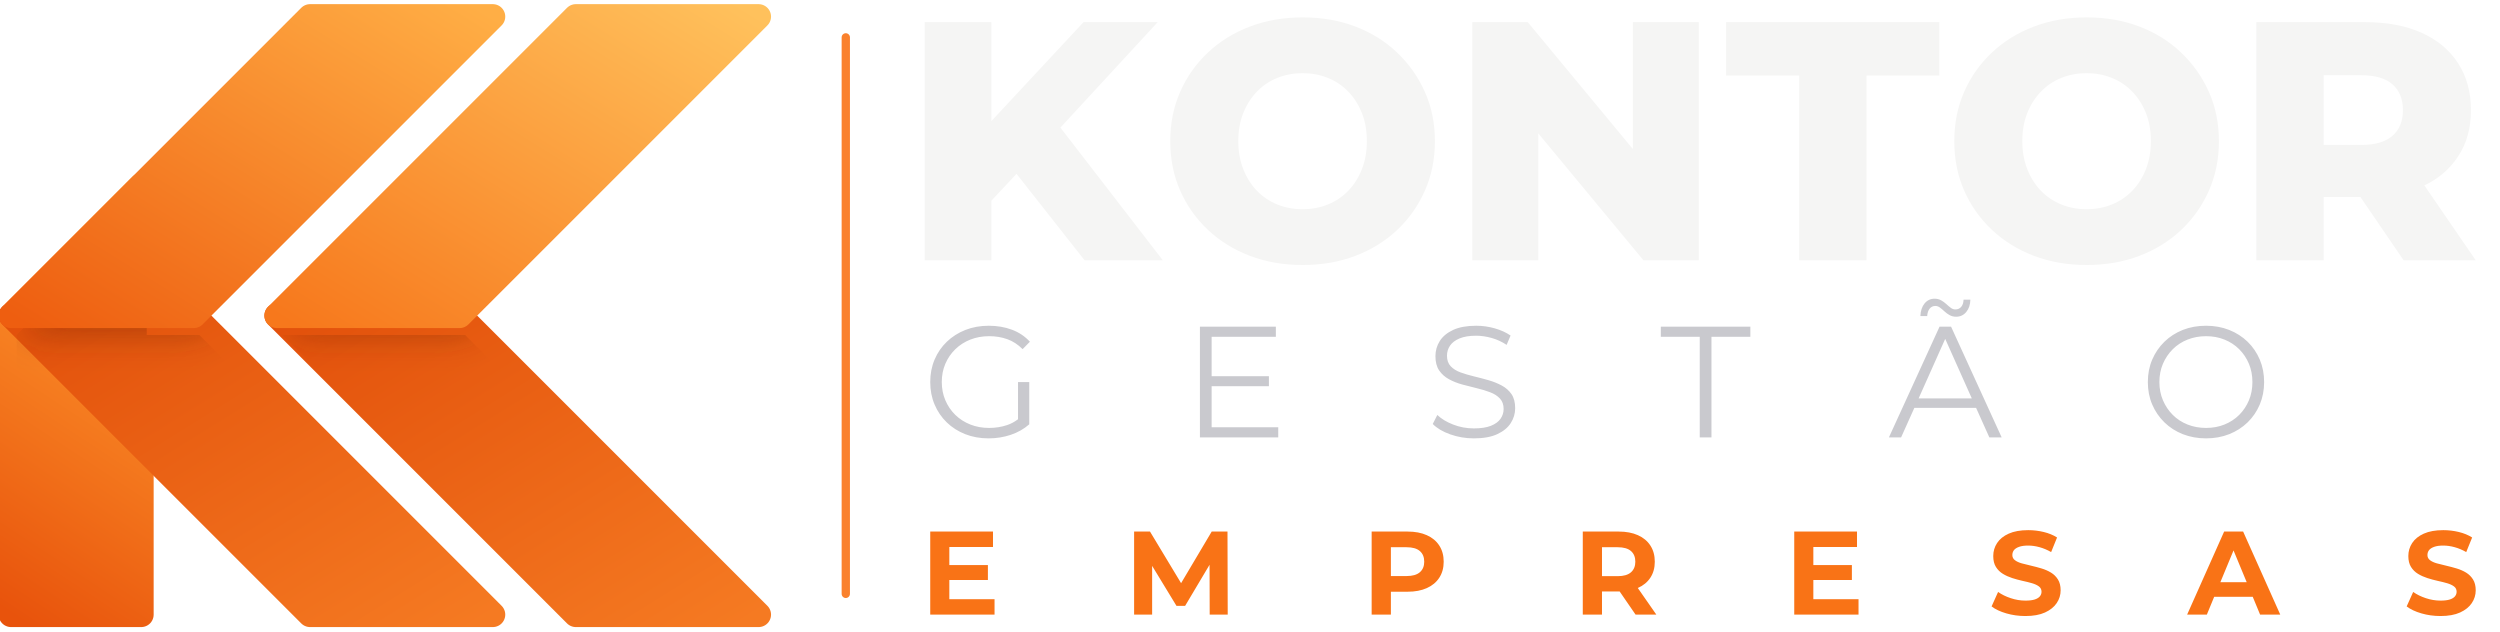
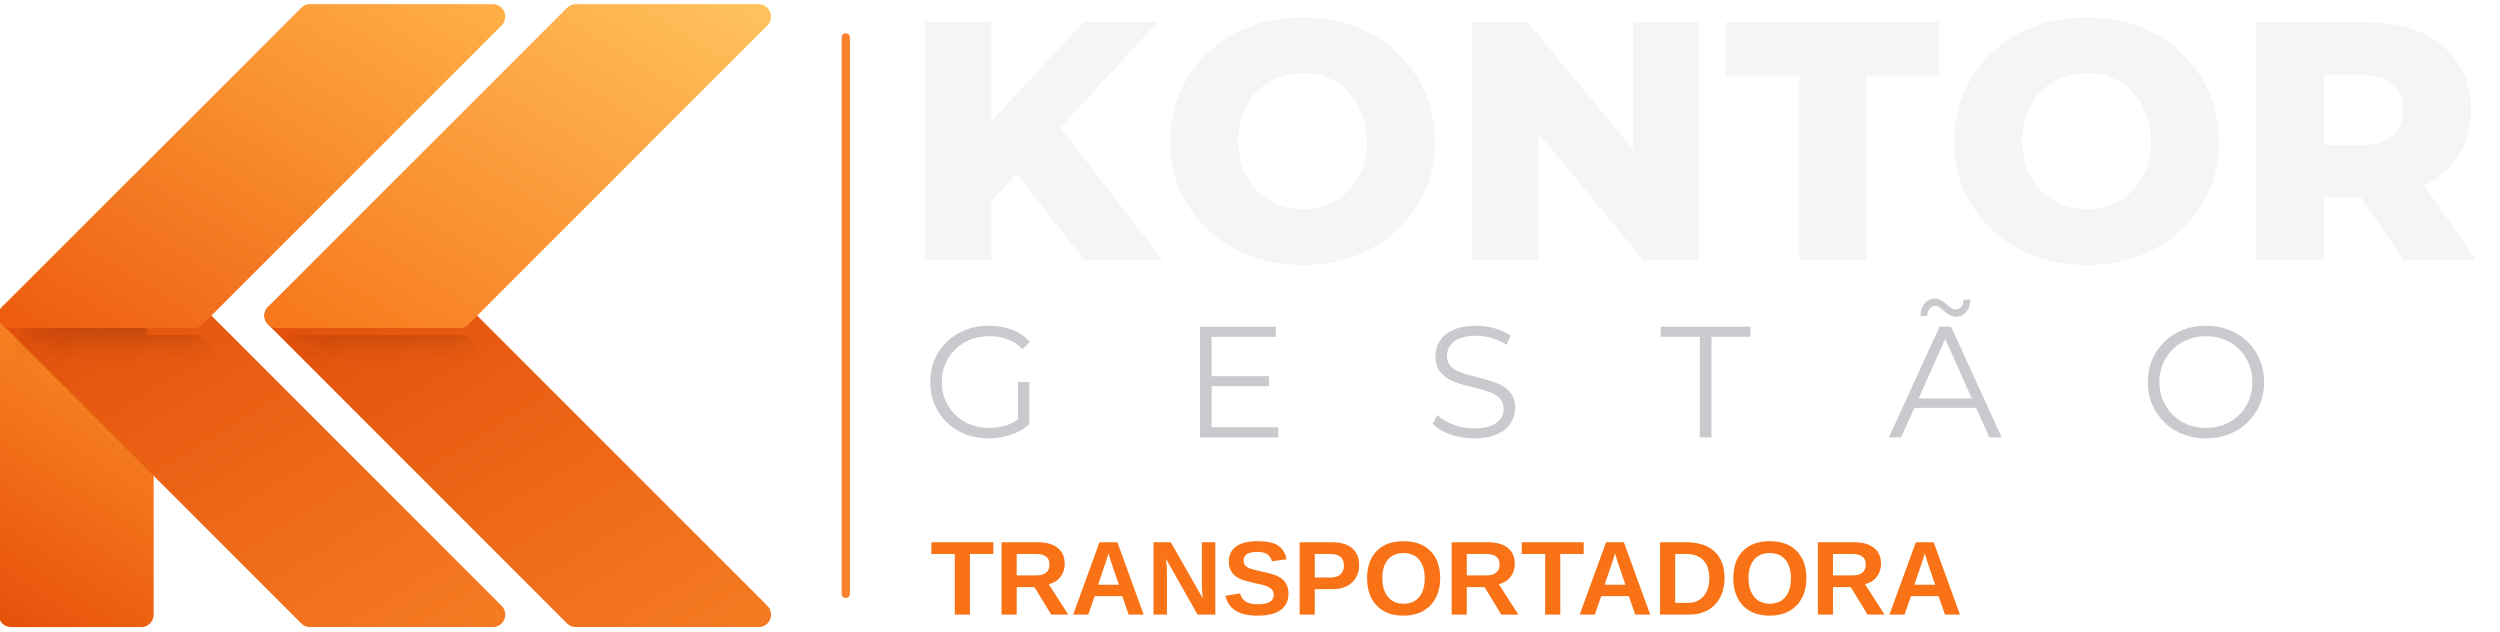
- <svg xmlns="http://www.w3.org/2000/svg" viewBox="-4 -6 903 228" role="img" aria-label="Kontor Gestão Empresas">
+ <svg xmlns="http://www.w3.org/2000/svg" viewBox="-4 -6 903 228" role="img" aria-label="Kontor Gestão Transportadora">
  <defs>
    <linearGradient id="kt-a" x1="0" y1="1" x2="0.2" y2="0">
      <stop offset="0" stop-color="#E8530C" />
      <stop offset="1" stop-color="#FF9A2E" />
    </linearGradient>
    <linearGradient id="kt-b" x1="0" y1="1" x2="1" y2="0">
      <stop offset="0" stop-color="#EE5E10" />
      <stop offset="1" stop-color="#FFAE45" />
    </linearGradient>
    <linearGradient id="kt-braco" x1="0" y1="1" x2="1" y2="0">
      <stop offset="0" stop-color="#F7781C" />
      <stop offset="1" stop-color="#FFC15C" />
    </linearGradient>
    <linearGradient id="kt-perna" x1="0" y1="0" x2="1" y2="1">
      <stop offset="0" stop-color="#E2500B" />
      <stop offset="1" stop-color="#F57A22" />
    </linearGradient>
    <filter id="kt-d" x="-20%" y="-20%" width="140%" height="140%">
      <feGaussianBlur stdDeviation="6" />
    </filter>
    <clipPath id="kt-pa">
      <path d="M0,108 L66,108 L174,216 L108,216 Z" />
      <path d="M0,108 L47,61 L47,216 L0,216 Z" />
    </clipPath>
    <clipPath id="kt-pb">
      <path d="M96,108 L162,108 L270,216 L204,216 Z" />
    </clipPath>
  </defs>
  <g stroke-linejoin="round" stroke-width="9">
    <path fill="url(#kt-a)" stroke="url(#kt-a)" d="M0,108 L47,61 L47,216 L0,216 Z" />
    <path fill="url(#kt-perna)" stroke="url(#kt-perna)" d="M0,108 L66,108 L174,216 L108,216 Z" />
    <path clip-path="url(#kt-pa)" filter="url(#kt-d)" fill="#6B2203" opacity=".38" transform="translate(2 7)" d="M0,108 L108,0 L174,0 L66,108 Z" />
    <path fill="url(#kt-b)" stroke="url(#kt-b)" d="M0,108 L108,0 L174,0 L66,108 Z" />
    <path fill="url(#kt-perna)" stroke="url(#kt-perna)" d="M96,108 L162,108 L270,216 L204,216 Z" />
    <path clip-path="url(#kt-pb)" filter="url(#kt-d)" fill="#6B2203" opacity=".38" transform="translate(2 7)" d="M96,108 L204,0 L270,0 L162,108 Z" />
    <path fill="url(#kt-braco)" stroke="url(#kt-braco)" d="M96,108 L204,0 L270,0 L162,108 Z" />
  </g>
  <rect x="300" y="6" width="3" height="204" rx="1.5" fill="#F97316" opacity=".9" />
  <path fill="#F5F5F4" d="M354.08 88L330 88L330 2L354.08 2L354.08 37.75L387.37 2L414.16 2L379.02 40.09L416 88L387.74 88L363.17 56.79L354.08 66.50L354.08 88ZM466.49 89.72L466.49 89.72Q456.17 89.72 447.45 86.40Q438.73 83.09 432.28 77.00Q425.83 70.92 422.27 62.81Q418.70 54.71 418.70 45L418.70 45Q418.70 35.29 422.27 27.19Q425.83 19.08 432.28 13.00Q438.73 6.91 447.45 3.60Q456.17 0.28 466.49 0.28L466.49 0.28Q476.94 0.28 485.60 3.60Q494.26 6.91 500.65 13.00Q507.04 19.08 510.66 27.19Q514.29 35.29 514.29 45L514.29 45Q514.29 54.71 510.66 62.88Q507.04 71.05 500.65 77.07Q494.26 83.09 485.60 86.40Q476.94 89.72 466.49 89.72ZM466.49 69.57L466.49 69.57Q471.41 69.57 475.65 67.85Q479.89 66.13 483.02 62.88Q486.15 59.62 487.93 55.07Q489.71 50.53 489.71 45L489.71 45Q489.71 39.35 487.93 34.86Q486.15 30.38 483.02 27.12Q479.89 23.87 475.65 22.15Q471.41 20.43 466.49 20.43L466.49 20.43Q461.58 20.43 457.34 22.15Q453.10 23.87 449.97 27.12Q446.84 30.38 445.06 34.86Q443.27 39.35 443.27 45L443.27 45Q443.27 50.53 445.06 55.07Q446.84 59.62 449.97 62.88Q453.10 66.13 457.34 67.85Q461.58 69.57 466.49 69.57ZM551.63 88L527.80 88L527.80 2L547.83 2L585.79 47.83L585.79 2L609.62 2L609.62 88L589.60 88L551.63 42.17L551.63 88ZM670.19 88L645.87 88L645.87 21.29L619.45 21.29L619.45 2L696.48 2L696.48 21.29L670.19 21.29L670.19 88ZM749.68 89.72L749.68 89.72Q739.36 89.72 730.64 86.40Q721.91 83.09 715.46 77.00Q709.01 70.92 705.45 62.81Q701.89 54.71 701.89 45L701.89 45Q701.89 35.29 705.45 27.19Q709.01 19.08 715.46 13.00Q721.91 6.91 730.64 3.60Q739.36 0.28 749.68 0.28L749.68 0.28Q760.12 0.28 768.78 3.60Q777.45 6.91 783.83 13.00Q790.22 19.08 793.85 27.19Q797.47 35.29 797.47 45L797.47 45Q797.47 54.71 793.85 62.88Q790.22 71.05 783.83 77.07Q777.45 83.09 768.78 86.40Q760.12 89.72 749.68 89.72ZM749.68 69.57L749.68 69.57Q754.59 69.57 758.83 67.85Q763.07 66.13 766.20 62.88Q769.34 59.62 771.12 55.07Q772.90 50.53 772.90 45L772.90 45Q772.90 39.35 771.12 34.86Q769.34 30.38 766.20 27.12Q763.07 23.87 758.83 22.15Q754.59 20.43 749.68 20.43L749.68 20.43Q744.77 20.43 740.53 22.15Q736.29 23.87 733.16 27.12Q730.02 30.38 728.24 34.86Q726.46 39.35 726.46 45L726.46 45Q726.46 50.53 728.24 55.07Q730.02 59.62 733.16 62.88Q736.29 66.13 740.53 67.85Q744.77 69.57 749.68 69.57ZM835.31 88L810.99 88L810.99 2L850.30 2Q862.09 2 870.63 5.81Q879.17 9.62 883.84 16.80Q888.51 23.99 888.51 33.82L888.51 33.82Q888.51 43.53 883.84 50.53L883.84 50.53Q879.42 57.29 871.68 60.97L871.68 60.97L890.23 88L864.18 88L848.58 65.15L835.31 65.15L835.31 88ZM835.31 21.17L835.31 46.35L848.83 46.35Q856.44 46.35 860.19 43.03Q863.94 39.72 863.94 33.82L863.94 33.82Q863.94 27.80 860.19 24.48Q856.44 21.17 848.83 21.17L848.83 21.17L835.31 21.17Z" />
  <path fill="#C9C9CE" d="M353.09 152.34L353.09 152.34Q348.51 152.34 344.66 150.83Q340.80 149.31 337.97 146.57Q335.14 143.83 333.57 140.11Q332 136.40 332 132Q332 127.60 333.57 123.89Q335.14 120.17 338 117.43Q340.86 114.69 344.71 113.17Q348.57 111.66 353.14 111.66Q357.71 111.66 361.51 113.09Q365.31 114.51 368 117.43L368 117.43L365.37 120.11Q362.86 117.60 359.83 116.51Q356.80 115.43 353.31 115.43L353.31 115.43Q349.60 115.43 346.49 116.66Q343.37 117.89 341.06 120.14Q338.74 122.40 337.46 125.40Q336.17 128.40 336.17 132L336.17 132Q336.17 135.54 337.46 138.57Q338.74 141.60 341.06 143.86Q343.37 146.11 346.49 147.34Q349.60 148.57 353.26 148.57L353.26 148.57Q356.69 148.57 359.77 147.54L359.77 147.54Q361.83 146.86 363.71 145.43L363.71 145.43L363.71 132L367.77 132L367.77 147.26Q364.91 149.77 361.09 151.06Q357.26 152.34 353.09 152.34ZM433.64 133.49L433.64 148.34L457.70 148.34L457.70 152L429.41 152L429.41 112L456.84 112L456.84 115.66L433.64 115.66L433.64 129.89L454.33 129.89L454.33 133.49L433.64 133.49ZM528.36 152.34L528.36 152.34Q523.91 152.34 519.82 150.89Q515.74 149.43 513.51 147.14L513.51 147.14L515.16 143.89Q517.28 145.94 520.85 147.34Q524.42 148.74 528.36 148.74L528.36 148.74Q532.14 148.74 534.51 147.80Q536.88 146.86 537.99 145.26Q539.11 143.66 539.11 141.71L539.11 141.71Q539.11 139.37 537.76 137.94Q536.42 136.51 534.25 135.69Q532.08 134.86 529.45 134.23Q526.82 133.60 524.19 132.89Q521.56 132.17 519.36 130.97Q517.16 129.77 515.82 127.80Q514.48 125.83 514.48 122.63L514.48 122.63Q514.48 119.66 516.05 117.17Q517.62 114.69 520.88 113.17Q524.14 111.66 529.22 111.66L529.22 111.66Q532.59 111.66 535.91 112.60Q539.22 113.54 541.62 115.20L541.62 115.20L540.19 118.57Q537.62 116.86 534.74 116.06Q531.85 115.26 529.16 115.26L529.16 115.26Q525.56 115.26 523.22 116.23Q520.88 117.20 519.76 118.83Q518.65 120.46 518.65 122.51L518.65 122.51Q518.65 124.86 519.99 126.29Q521.34 127.71 523.54 128.51Q525.74 129.31 528.36 129.94Q530.99 130.57 533.59 131.31Q536.19 132.06 538.39 133.23Q540.59 134.40 541.94 136.34Q543.28 138.29 543.28 141.43L543.28 141.43Q543.28 144.34 541.68 146.83Q540.08 149.31 536.79 150.83Q533.51 152.34 528.36 152.34ZM614.18 152L609.95 152L609.95 115.66L595.89 115.66L595.89 112L628.23 112L628.23 115.66L614.18 115.66L614.18 152ZM682.67 152L678.27 152L696.56 112L700.73 112L719.01 152L714.56 152L709.76 141.31L687.47 141.31L682.67 152ZM689.01 137.89L708.21 137.89L698.61 116.40L689.01 137.89ZM702.56 108.40L702.56 108.40Q701.24 108.40 700.21 107.83Q699.19 107.26 698.36 106.49Q697.53 105.71 696.73 105.11Q695.93 104.51 695.07 104.51L695.07 104.51Q693.76 104.51 692.99 105.49Q692.21 106.46 692.10 108.17L692.10 108.17L689.64 108.17Q689.76 105.31 691.16 103.60Q692.56 101.89 694.79 101.89L694.79 101.89Q696.10 101.89 697.16 102.49Q698.21 103.09 699.04 103.86Q699.87 104.63 700.64 105.20Q701.41 105.77 702.27 105.77L702.27 105.77Q703.59 105.77 704.39 104.83Q705.19 103.89 705.24 102.23L705.24 102.23L707.70 102.23Q707.64 104.97 706.21 106.69Q704.79 108.40 702.56 108.40ZM792.83 152.34L792.83 152.34Q788.31 152.34 784.45 150.83Q780.60 149.31 777.77 146.54Q774.94 143.77 773.37 140.09Q771.80 136.40 771.80 132L771.80 132Q771.80 127.60 773.37 123.91Q774.94 120.23 777.77 117.46Q780.60 114.69 784.43 113.17Q788.25 111.66 792.83 111.66L792.83 111.66Q797.34 111.66 801.17 113.17Q805.00 114.69 807.83 117.43Q810.65 120.17 812.23 123.89Q813.80 127.60 813.80 132L813.80 132Q813.80 136.40 812.23 140.11Q810.65 143.83 807.83 146.57Q805.00 149.31 801.17 150.83Q797.34 152.34 792.83 152.34ZM792.83 148.57L792.83 148.57Q796.43 148.57 799.48 147.34Q802.54 146.11 804.80 143.86Q807.05 141.60 808.31 138.60Q809.57 135.60 809.57 132L809.57 132Q809.57 128.40 808.31 125.40Q807.05 122.40 804.80 120.14Q802.54 117.89 799.48 116.66Q796.43 115.43 792.83 115.43L792.83 115.43Q789.23 115.43 786.14 116.66Q783.05 117.89 780.80 120.14Q778.54 122.40 777.25 125.40Q775.97 128.40 775.97 132L775.97 132Q775.97 135.54 777.25 138.57Q778.54 141.60 780.80 143.86Q783.05 146.11 786.14 147.34Q789.23 148.57 792.83 148.57Z" />
-   <path fill="#F97316" d="M338.90 203.49L338.90 210.43L355.23 210.43L355.23 216L332 216L332 186L354.67 186L354.67 191.57L338.90 191.57L338.90 198.09L352.83 198.09L352.83 203.49L338.90 203.49ZM412.15 216L405.64 216L405.64 186L411.38 186L422.61 204.64L433.67 186L439.37 186L439.45 216L432.94 216L432.89 198L424.07 212.83L420.94 212.83L412.15 198.39L412.15 216ZM498.39 216L491.44 216L491.44 186L504.43 186Q508.46 186 511.37 187.31Q514.29 188.61 515.87 191.06Q517.46 193.50 517.46 196.89L517.46 196.89Q517.46 200.23 515.87 202.67Q514.29 205.11 511.37 206.42Q508.46 207.73 504.43 207.73L504.43 207.73L498.39 207.73L498.39 216ZM498.39 191.66L498.39 202.07L504.04 202.07Q507.26 202.07 508.84 200.70Q510.43 199.33 510.43 196.89L510.43 196.89Q510.43 194.40 508.84 193.03Q507.26 191.66 504.04 191.66L504.04 191.66L498.39 191.66ZM574.64 216L567.70 216L567.70 186L580.68 186Q584.71 186 587.62 187.31Q590.54 188.61 592.12 191.06Q593.71 193.50 593.71 196.89L593.71 196.89Q593.71 200.23 592.12 202.65Q590.54 205.07 587.62 206.36L587.62 206.36Q587.58 206.36 587.58 206.40L587.58 206.40L594.27 216L586.77 216L581.02 207.64Q580.85 207.64 580.68 207.64L580.68 207.64L574.64 207.64L574.64 216ZM574.64 191.66L574.64 202.11L580.30 202.11Q583.51 202.11 585.10 200.72Q586.68 199.33 586.68 196.89L586.68 196.89Q586.68 194.40 585.10 193.03Q583.51 191.66 580.30 191.66L580.30 191.66L574.64 191.66ZM650.98 203.49L650.98 210.43L667.30 210.43L667.30 216L644.08 216L644.08 186L666.75 186L666.75 191.57L650.98 191.57L650.98 198.09L664.90 198.09L664.90 203.49L650.98 203.49ZM727.57 216.51L727.57 216.51Q723.97 216.51 720.67 215.55Q717.37 214.59 715.36 213.04L715.36 213.04L717.71 207.81Q719.64 209.19 722.28 210.06Q724.91 210.94 727.61 210.94L727.61 210.94Q729.67 210.94 730.93 210.54Q732.20 210.13 732.80 209.40Q733.40 208.67 733.40 207.73L733.40 207.73Q733.40 206.53 732.46 205.82Q731.51 205.11 729.97 204.66Q728.43 204.21 726.56 203.81Q724.70 203.40 722.83 202.80Q720.97 202.20 719.43 201.26Q717.88 200.31 716.92 198.77Q715.96 197.23 715.96 194.83L715.96 194.83Q715.96 192.26 717.35 190.14Q718.74 188.01 721.55 186.75Q724.36 185.49 728.60 185.49L728.60 185.49Q731.43 185.49 734.17 186.15Q736.91 186.81 739.01 188.14L739.01 188.14L736.87 193.41Q734.77 192.21 732.67 191.64Q730.57 191.06 728.56 191.06L728.56 191.06Q726.54 191.06 725.26 191.53Q723.97 192 723.41 192.75Q722.86 193.50 722.86 194.49L722.86 194.49Q722.86 195.64 723.80 196.35Q724.74 197.06 726.28 197.49Q727.83 197.91 729.69 198.34Q731.56 198.77 733.42 199.33Q735.28 199.89 736.83 200.83Q738.37 201.77 739.33 203.31Q740.30 204.86 740.30 207.21L740.30 207.21Q740.30 209.74 738.88 211.84Q737.47 213.94 734.66 215.23Q731.86 216.51 727.57 216.51ZM793.11 216L785.99 216L799.36 186L806.22 186L819.63 216L812.35 216L809.69 209.57L795.76 209.57L793.11 216ZM797.99 204.30L807.51 204.30L802.75 192.81L797.99 204.30ZM877.50 216.51L877.50 216.51Q873.90 216.51 870.60 215.55Q867.30 214.59 865.29 213.04L865.29 213.04L867.64 207.81Q869.57 209.19 872.21 210.06Q874.84 210.94 877.54 210.94L877.54 210.94Q879.60 210.94 880.86 210.54Q882.13 210.13 882.73 209.40Q883.33 208.67 883.33 207.73L883.33 207.73Q883.33 206.53 882.39 205.82Q881.44 205.11 879.90 204.66Q878.36 204.21 876.49 203.81Q874.63 203.40 872.76 202.80Q870.90 202.20 869.36 201.26Q867.81 200.31 866.85 198.77Q865.89 197.23 865.89 194.83L865.89 194.83Q865.89 192.26 867.28 190.14Q868.67 188.01 871.48 186.75Q874.29 185.49 878.53 185.49L878.53 185.49Q881.36 185.49 884.10 186.15Q886.84 186.81 888.94 188.14L888.94 188.14L886.80 193.41Q884.70 192.21 882.60 191.64Q880.50 191.06 878.49 191.06L878.49 191.06Q876.47 191.06 875.19 191.53Q873.90 192 873.34 192.75Q872.79 193.50 872.79 194.49L872.79 194.49Q872.79 195.64 873.73 196.35Q874.67 197.06 876.21 197.49Q877.76 197.91 879.62 198.34Q881.49 198.77 883.35 199.33Q885.21 199.89 886.76 200.83Q888.30 201.77 889.26 203.31Q890.23 204.86 890.23 207.21L890.23 207.21Q890.23 209.74 888.81 211.84Q887.40 213.94 884.59 215.23Q881.79 216.51 877.50 216.51Z" />
+   <text x="332" y="216" fill="#F97316" font-family="Segoe UI, Arial, sans-serif" font-weight="700" font-size="38" textLength="556" lengthAdjust="spacingAndGlyphs">TRANSPORTADORA</text>
</svg>
